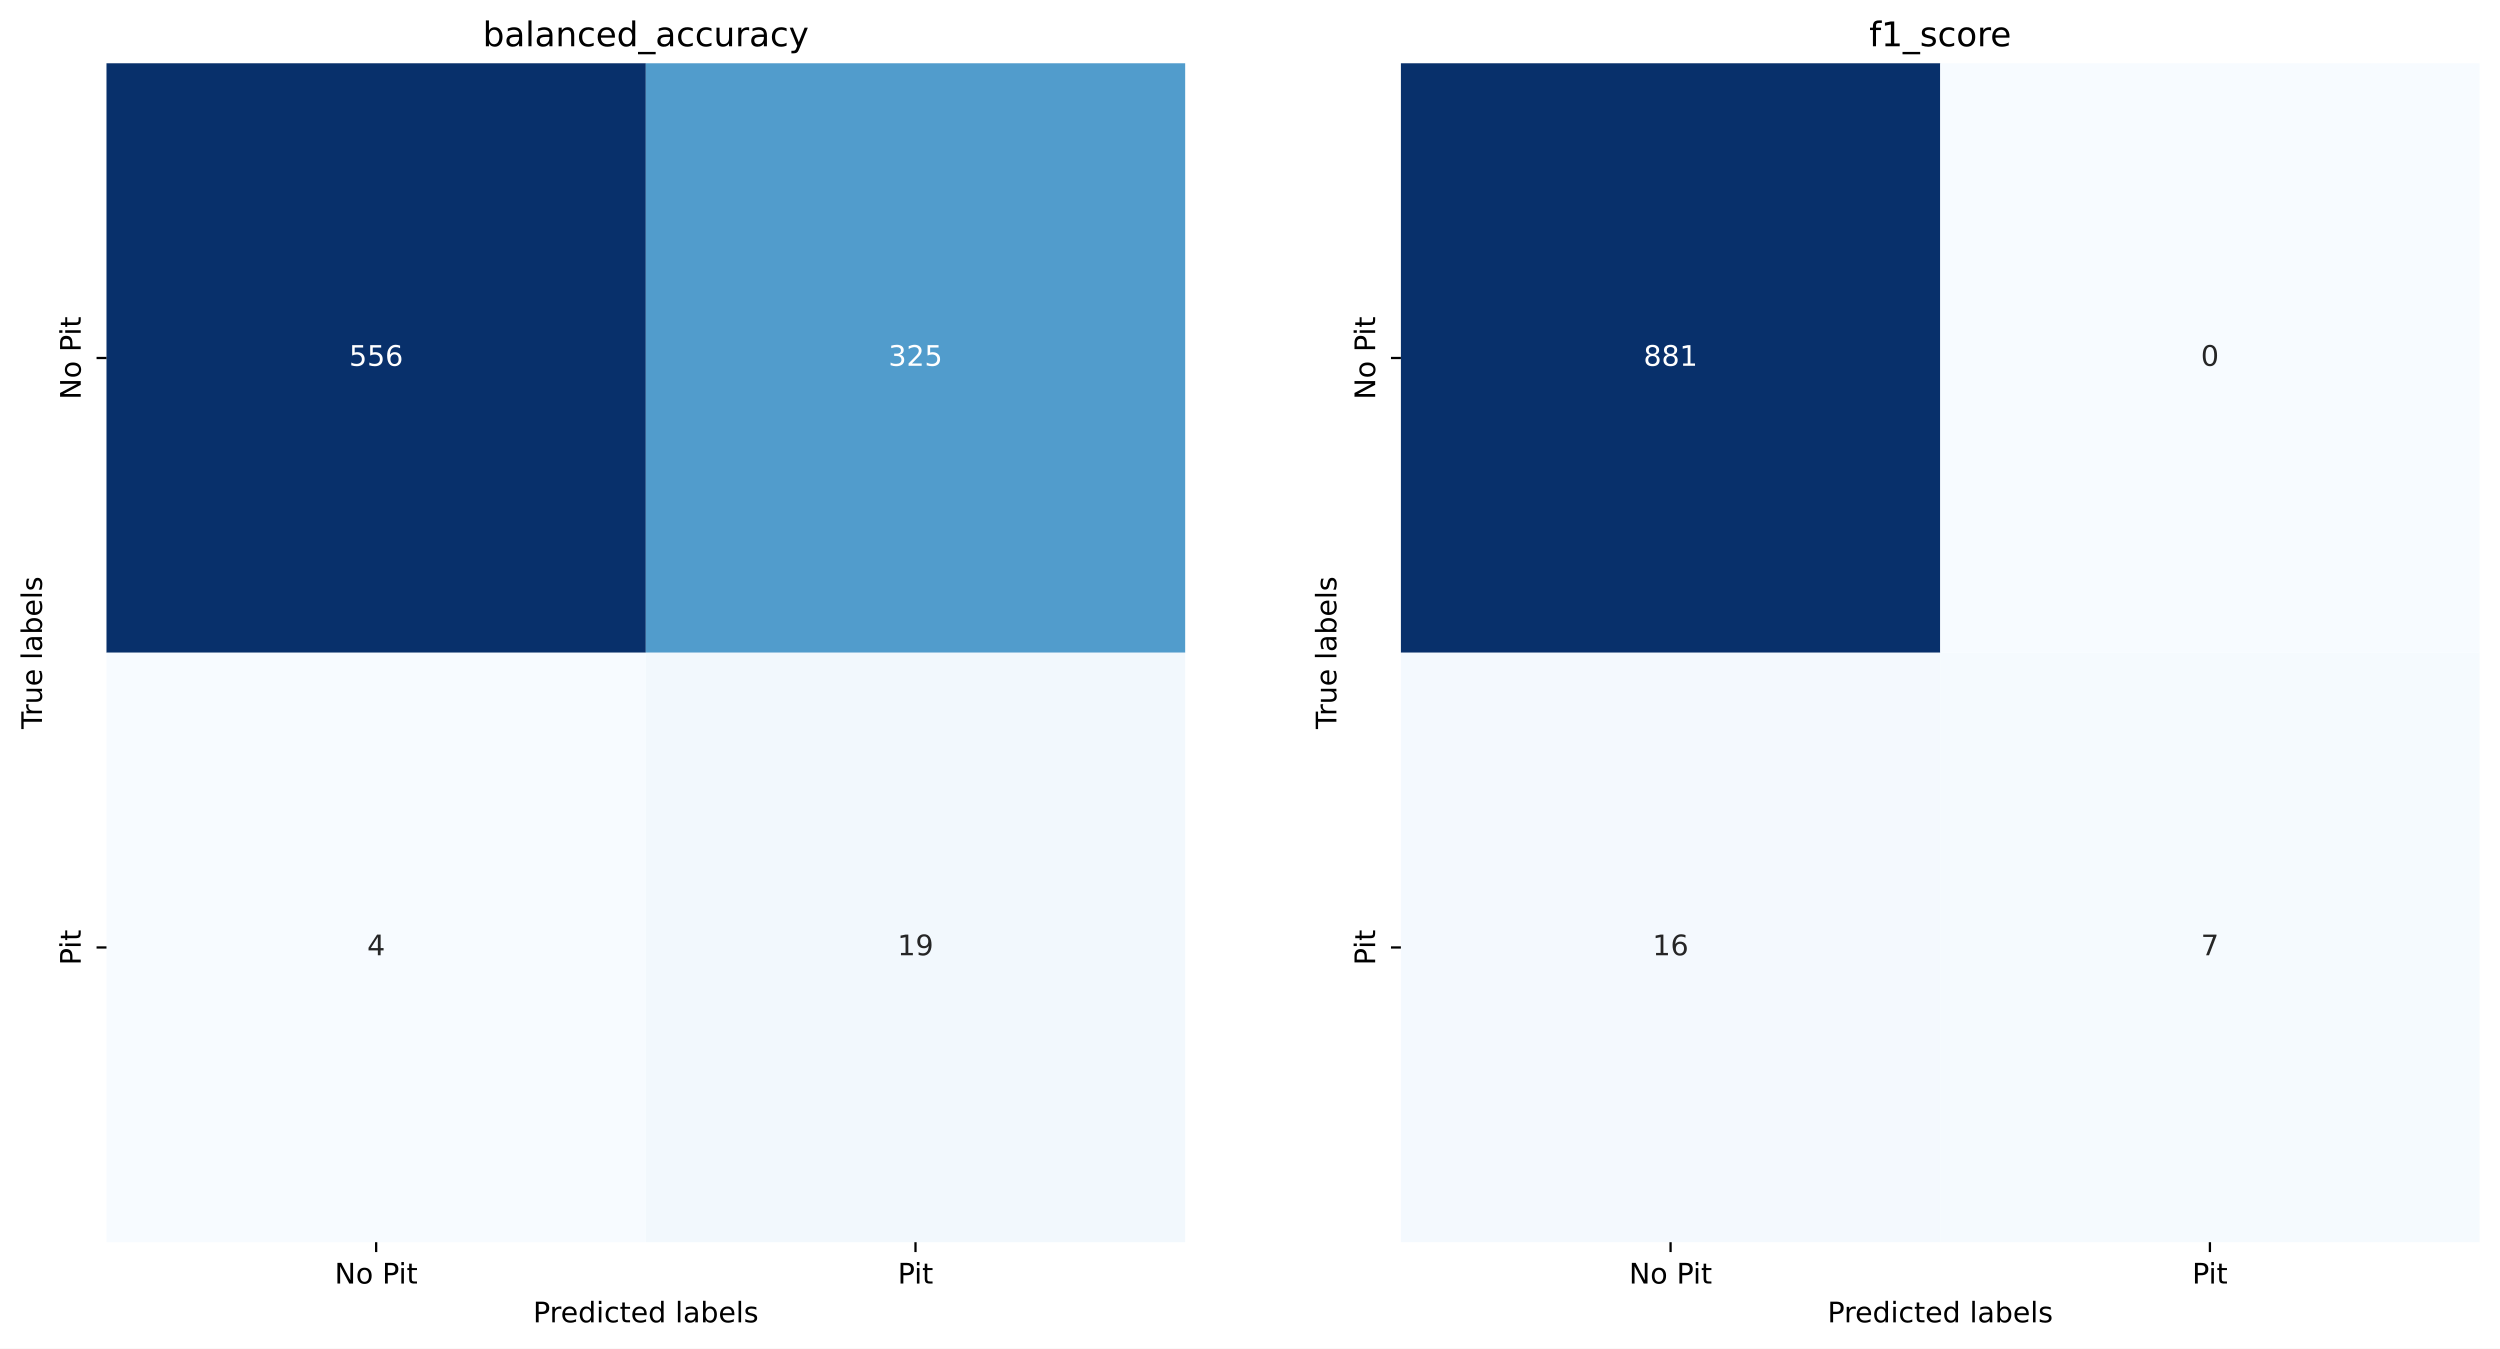
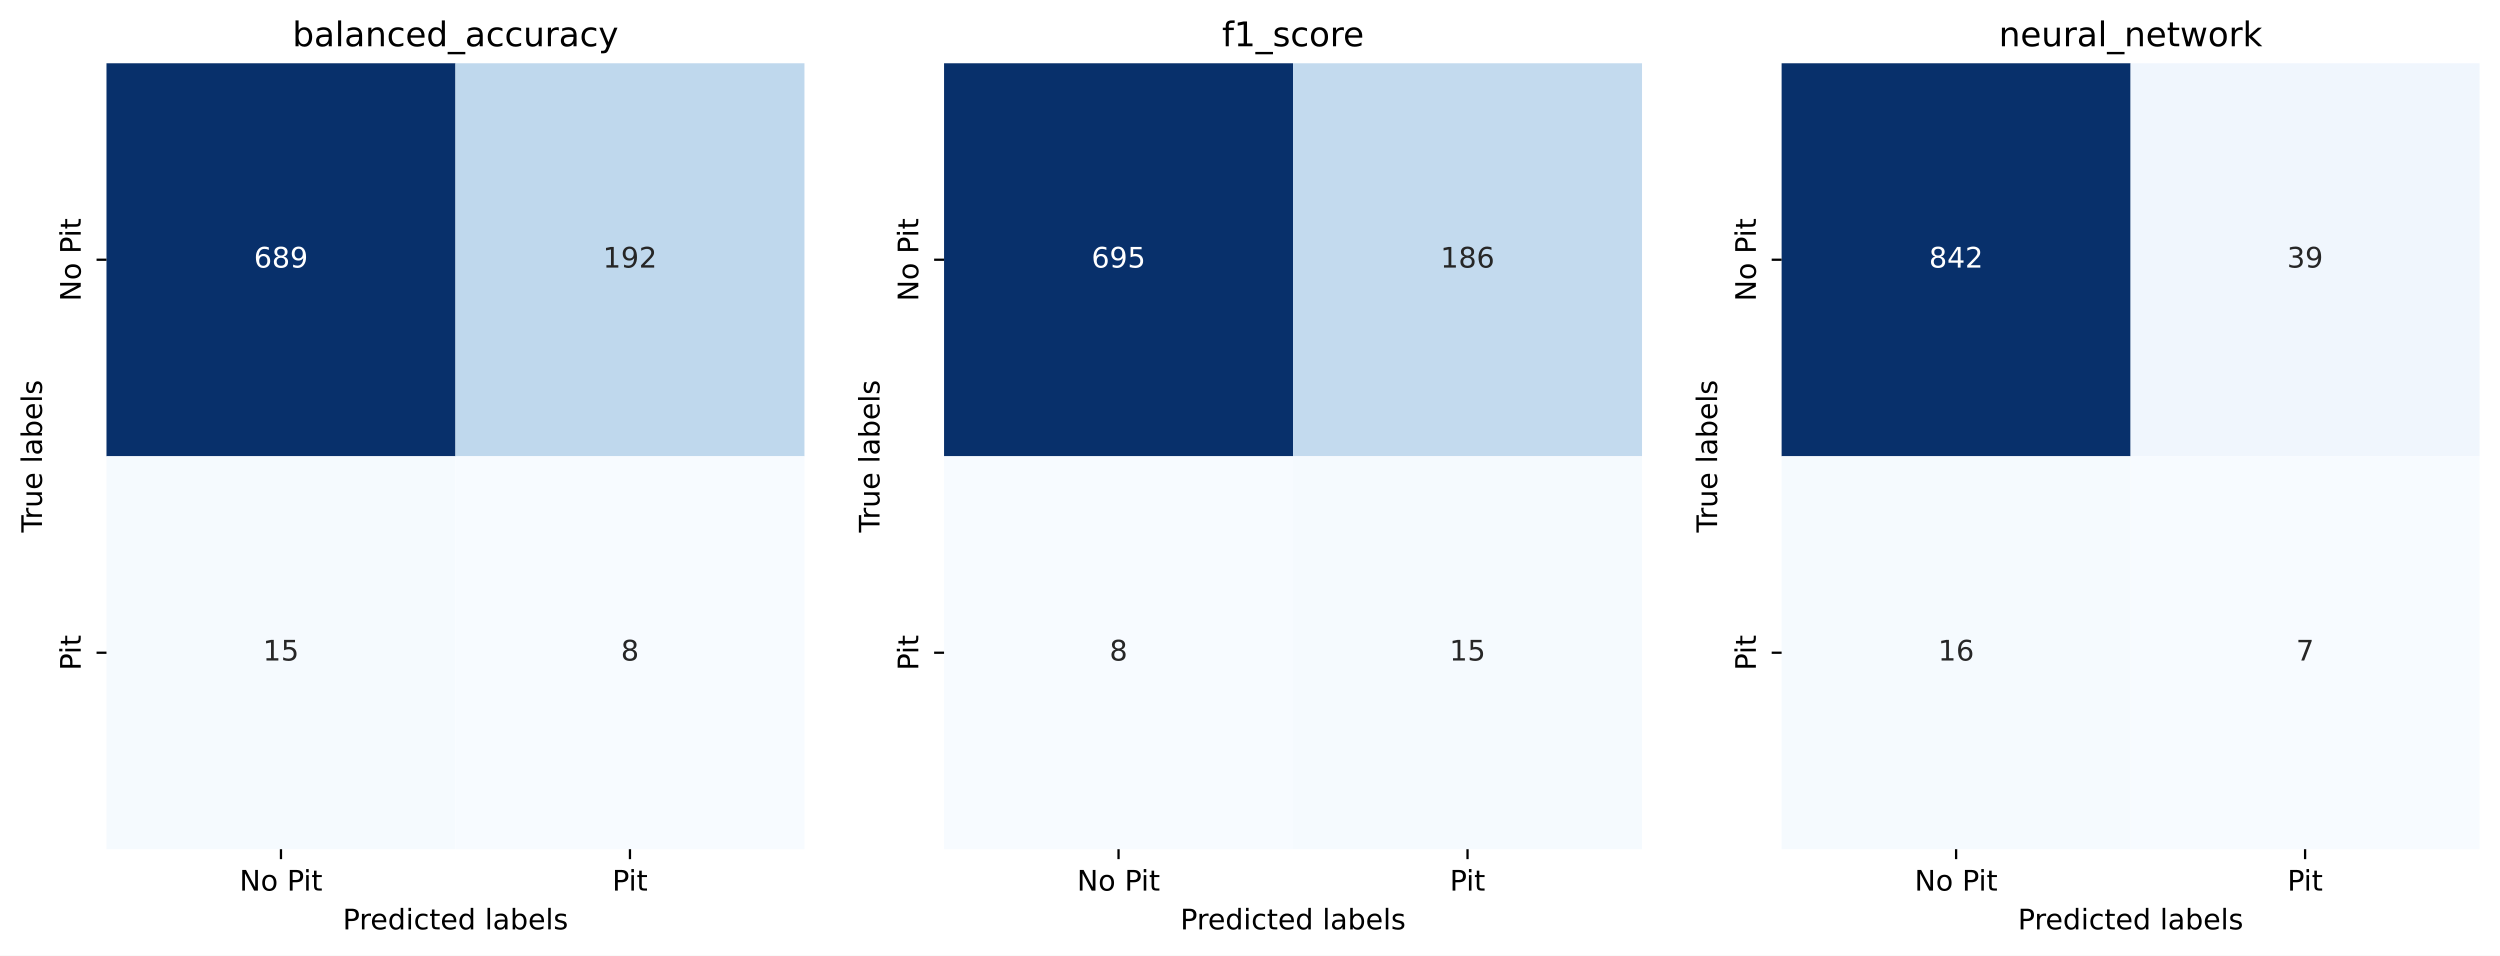
- <svg xmlns="http://www.w3.org/2000/svg" xmlns:xlink="http://www.w3.org/1999/xlink" width="881.756pt" height="475.674pt" viewBox="0 0 881.756 475.674" version="1.1">
+ <svg xmlns="http://www.w3.org/2000/svg" xmlns:xlink="http://www.w3.org/1999/xlink" width="881.756pt" height="337.074pt" viewBox="0 0 881.756 337.074" version="1.1">
  <defs>
    <style type="text/css">*{stroke-linejoin: round; stroke-linecap: butt}</style>
  </defs>
  <g id="figure_1">
    <g id="patch_1">
-       <path d="M 0 475.674  L 881.756 475.674  L 881.756 0  L 0 0  z " style="fill: #ffffff" />
+       <path d="M 0 337.074  L 881.756 337.074  L 881.756 0  L 0 0  z " style="fill: #ffffff" />
    </g>
    <g id="axes_1">
      <g id="patch_2">
-         <path d="M 37.556 438.118  L 418.011 438.118  L 418.011 22.318  L 37.556 22.318  z " style="fill: #ffffff" />
+         <path d="M 37.556 299.518  L 283.733 299.518  L 283.733 22.318  L 37.556 22.318  z " style="fill: #ffffff" />
      </g>
      <g id="QuadMesh_1">
-         <path d="M 37.556 22.318  L 227.784 22.318  L 227.784 230.218  L 37.556 230.218  L 37.556 22.318  " clip-path="url(#pe1de0c29b7)" style="fill: #08306b" />
-         <path d="M 227.784 22.318  L 418.011 22.318  L 418.011 230.218  L 227.784 230.218  L 227.784 22.318  " clip-path="url(#pe1de0c29b7)" style="fill: #519ccc" />
-         <path d="M 37.556 230.218  L 227.784 230.218  L 227.784 438.118  L 37.556 438.118  L 37.556 230.218  " clip-path="url(#pe1de0c29b7)" style="fill: #f7fbff" />
-         <path d="M 227.784 230.218  L 418.011 230.218  L 418.011 438.118  L 227.784 438.118  L 227.784 230.218  " clip-path="url(#pe1de0c29b7)" style="fill: #f2f8fd" />
+         <path d="M 37.556 22.318  L 160.644 22.318  L 160.644 160.918  L 37.556 160.918  L 37.556 22.318  " clip-path="url(#pa286bcd815)" style="fill: #08306b" />
+         <path d="M 160.644 22.318  L 283.733 22.318  L 283.733 160.918  L 160.644 160.918  L 160.644 22.318  " clip-path="url(#pa286bcd815)" style="fill: #bfd8ed" />
+         <path d="M 37.556 160.918  L 160.644 160.918  L 160.644 299.518  L 37.556 299.518  L 37.556 160.918  " clip-path="url(#pa286bcd815)" style="fill: #f5fafe" />
+         <path d="M 160.644 160.918  L 283.733 160.918  L 283.733 299.518  L 160.644 299.518  L 160.644 160.918  " clip-path="url(#pa286bcd815)" style="fill: #f7fbff" />
      </g>
      <g id="matplotlib.axis_1">
        <g id="xtick_1">
          <g id="line2d_1">
            <defs>
-               <path id="m310baece3a" d="M 0 0  L 0 3.5  " style="stroke: #000000; stroke-width: 0.8" />
+               <path id="m61ab63c9f0" d="M 0 0  L 0 3.5  " style="stroke: #000000; stroke-width: 0.8" />
            </defs>
            <g>
-               <use xlink:href="#m310baece3a" x="132.67" y="438.118" style="stroke: #000000; stroke-width: 0.8" />
+               <use xlink:href="#m61ab63c9f0" x="99.1" y="299.518" style="stroke: #000000; stroke-width: 0.8" />
            </g>
          </g>
          <g id="text_1">
-             <g transform="translate(118.0293 452.7166) scale(0.1 -0.1)">
+             <g transform="translate(84.45974 314.1166) scale(0.1 -0.1)">
              <defs>
                <path id="DejaVuSans-4e" d="M 628 4666  L 1478 4666  L 3547 763  L 3547 4666  L 4159 4666  L 4159 0  L 3309 0  L 1241 3903  L 1241 0  L 628 0  L 628 4666  z " transform="scale(0.015625)" />
                <path id="DejaVuSans-6f" d="M 1959 3097  Q 1497 3097 1228 2736  Q 959 2375 959 1747  Q 959 1119 1226 758  Q 1494 397 1959 397  Q 2419 397 2687 759  Q 2956 1122 2956 1747  Q 2956 2369 2687 2733  Q 2419 3097 1959 3097  z M 1959 3584  Q 2709 3584 3137 3096  Q 3566 2609 3566 1747  Q 3566 888 3137 398  Q 2709 -91 1959 -91  Q 1206 -91 779 398  Q 353 888 353 1747  Q 353 2609 779 3096  Q 1206 3584 1959 3584  z " transform="scale(0.015625)" />
                <path id="DejaVuSans-20" transform="scale(0.015625)" />
                <path id="DejaVuSans-50" d="M 1259 4147  L 1259 2394  L 2053 2394  Q 2494 2394 2734 2622  Q 2975 2850 2975 3272  Q 2975 3691 2734 3919  Q 2494 4147 2053 4147  L 1259 4147  z M 628 4666  L 2053 4666  Q 2838 4666 3239 4311  Q 3641 3956 3641 3272  Q 3641 2581 3239 2228  Q 2838 1875 2053 1875  L 1259 1875  L 1259 0  L 628 0  L 628 4666  z " transform="scale(0.015625)" />
                <path id="DejaVuSans-69" d="M 603 3500  L 1178 3500  L 1178 0  L 603 0  L 603 3500  z M 603 4863  L 1178 4863  L 1178 4134  L 603 4134  L 603 4863  z " transform="scale(0.015625)" />
                <path id="DejaVuSans-74" d="M 1172 4494  L 1172 3500  L 2356 3500  L 2356 3053  L 1172 3053  L 1172 1153  Q 1172 725 1289 603  Q 1406 481 1766 481  L 2356 481  L 2356 0  L 1766 0  Q 1100 0 847 248  Q 594 497 594 1153  L 594 3053  L 172 3053  L 172 3500  L 594 3500  L 594 4494  L 1172 4494  z " transform="scale(0.015625)" />
              </defs>
              <use xlink:href="#DejaVuSans-4e" />
              <use xlink:href="#DejaVuSans-6f" x="74.805" />
              <use xlink:href="#DejaVuSans-20" x="135.986" />
              <use xlink:href="#DejaVuSans-50" x="167.773" />
              <use xlink:href="#DejaVuSans-69" x="225.826" />
              <use xlink:href="#DejaVuSans-74" x="253.609" />
            </g>
          </g>
        </g>
        <g id="xtick_2">
          <g id="line2d_2">
            <g>
-               <use xlink:href="#m310baece3a" x="322.897" y="438.118" style="stroke: #000000; stroke-width: 0.8" />
+               <use xlink:href="#m61ab63c9f0" x="222.189" y="299.518" style="stroke: #000000; stroke-width: 0.8" />
            </g>
          </g>
          <g id="text_2">
-             <g transform="translate(316.6456 452.7166) scale(0.1 -0.1)">
+             <g transform="translate(215.937 314.1166) scale(0.1 -0.1)">
              <use xlink:href="#DejaVuSans-50" />
              <use xlink:href="#DejaVuSans-69" x="58.053" />
              <use xlink:href="#DejaVuSans-74" x="85.836" />
            </g>
          </g>
        </g>
        <g id="text_3">
-           <g transform="translate(188.0265 466.3947) scale(0.1 -0.1)">
+           <g transform="translate(120.8875 327.7947) scale(0.1 -0.1)">
            <defs>
              <path id="DejaVuSans-72" d="M 2631 2963  Q 2534 3019 2420 3045  Q 2306 3072 2169 3072  Q 1681 3072 1420 2755  Q 1159 2438 1159 1844  L 1159 0  L 581 0  L 581 3500  L 1159 3500  L 1159 2956  Q 1341 3275 1631 3429  Q 1922 3584 2338 3584  Q 2397 3584 2469 3576  Q 2541 3569 2628 3553  L 2631 2963  z " transform="scale(0.015625)" />
              <path id="DejaVuSans-65" d="M 3597 1894  L 3597 1613  L 953 1613  Q 991 1019 1311 708  Q 1631 397 2203 397  Q 2534 397 2845 478  Q 3156 559 3463 722  L 3463 178  Q 3153 47 2828 -22  Q 2503 -91 2169 -91  Q 1331 -91 842 396  Q 353 884 353 1716  Q 353 2575 817 3079  Q 1281 3584 2069 3584  Q 2775 3584 3186 3129  Q 3597 2675 3597 1894  z M 3022 2063  Q 3016 2534 2758 2815  Q 2500 3097 2075 3097  Q 1594 3097 1305 2825  Q 1016 2553 972 2059  L 3022 2063  z " transform="scale(0.015625)" />
              <path id="DejaVuSans-64" d="M 2906 2969  L 2906 4863  L 3481 4863  L 3481 0  L 2906 0  L 2906 525  Q 2725 213 2448 61  Q 2172 -91 1784 -91  Q 1150 -91 751 415  Q 353 922 353 1747  Q 353 2572 751 3078  Q 1150 3584 1784 3584  Q 2172 3584 2448 3432  Q 2725 3281 2906 2969  z M 947 1747  Q 947 1113 1208 752  Q 1469 391 1925 391  Q 2381 391 2643 752  Q 2906 1113 2906 1747  Q 2906 2381 2643 2742  Q 2381 3103 1925 3103  Q 1469 3103 1208 2742  Q 947 2381 947 1747  z " transform="scale(0.015625)" />
              <path id="DejaVuSans-63" d="M 3122 3366  L 3122 2828  Q 2878 2963 2633 3030  Q 2388 3097 2138 3097  Q 1578 3097 1268 2742  Q 959 2388 959 1747  Q 959 1106 1268 751  Q 1578 397 2138 397  Q 2388 397 2633 464  Q 2878 531 3122 666  L 3122 134  Q 2881 22 2623 -34  Q 2366 -91 2075 -91  Q 1284 -91 818 406  Q 353 903 353 1747  Q 353 2603 823 3093  Q 1294 3584 2113 3584  Q 2378 3584 2631 3529  Q 2884 3475 3122 3366  z " transform="scale(0.015625)" />
              <path id="DejaVuSans-6c" d="M 603 4863  L 1178 4863  L 1178 0  L 603 0  L 603 4863  z " transform="scale(0.015625)" />
              <path id="DejaVuSans-61" d="M 2194 1759  Q 1497 1759 1228 1600  Q 959 1441 959 1056  Q 959 750 1161 570  Q 1363 391 1709 391  Q 2188 391 2477 730  Q 2766 1069 2766 1631  L 2766 1759  L 2194 1759  z M 3341 1997  L 3341 0  L 2766 0  L 2766 531  Q 2569 213 2275 61  Q 1981 -91 1556 -91  Q 1019 -91 701 211  Q 384 513 384 1019  Q 384 1609 779 1909  Q 1175 2209 1959 2209  L 2766 2209  L 2766 2266  Q 2766 2663 2505 2880  Q 2244 3097 1772 3097  Q 1472 3097 1187 3025  Q 903 2953 641 2809  L 641 3341  Q 956 3463 1253 3523  Q 1550 3584 1831 3584  Q 2591 3584 2966 3190  Q 3341 2797 3341 1997  z " transform="scale(0.015625)" />
              <path id="DejaVuSans-62" d="M 3116 1747  Q 3116 2381 2855 2742  Q 2594 3103 2138 3103  Q 1681 3103 1420 2742  Q 1159 2381 1159 1747  Q 1159 1113 1420 752  Q 1681 391 2138 391  Q 2594 391 2855 752  Q 3116 1113 3116 1747  z M 1159 2969  Q 1341 3281 1617 3432  Q 1894 3584 2278 3584  Q 2916 3584 3314 3078  Q 3713 2572 3713 1747  Q 3713 922 3314 415  Q 2916 -91 2278 -91  Q 1894 -91 1617 61  Q 1341 213 1159 525  L 1159 0  L 581 0  L 581 4863  L 1159 4863  L 1159 2969  z " transform="scale(0.015625)" />
              <path id="DejaVuSans-73" d="M 2834 3397  L 2834 2853  Q 2591 2978 2328 3040  Q 2066 3103 1784 3103  Q 1356 3103 1142 2972  Q 928 2841 928 2578  Q 928 2378 1081 2264  Q 1234 2150 1697 2047  L 1894 2003  Q 2506 1872 2764 1633  Q 3022 1394 3022 966  Q 3022 478 2636 193  Q 2250 -91 1575 -91  Q 1294 -91 989 -36  Q 684 19 347 128  L 347 722  Q 666 556 975 473  Q 1284 391 1588 391  Q 1994 391 2212 530  Q 2431 669 2431 922  Q 2431 1156 2273 1281  Q 2116 1406 1581 1522  L 1381 1569  Q 847 1681 609 1914  Q 372 2147 372 2553  Q 372 3047 722 3315  Q 1072 3584 1716 3584  Q 2034 3584 2315 3537  Q 2597 3491 2834 3397  z " transform="scale(0.015625)" />
            </defs>
            <use xlink:href="#DejaVuSans-50" />
            <use xlink:href="#DejaVuSans-72" x="58.553" />
            <use xlink:href="#DejaVuSans-65" x="97.416" />
            <use xlink:href="#DejaVuSans-64" x="158.939" />
            <use xlink:href="#DejaVuSans-69" x="222.416" />
            <use xlink:href="#DejaVuSans-63" x="250.199" />
            <use xlink:href="#DejaVuSans-74" x="305.18" />
            <use xlink:href="#DejaVuSans-65" x="344.389" />
            <use xlink:href="#DejaVuSans-64" x="405.912" />
            <use xlink:href="#DejaVuSans-20" x="469.389" />
            <use xlink:href="#DejaVuSans-6c" x="501.176" />
            <use xlink:href="#DejaVuSans-61" x="528.959" />
            <use xlink:href="#DejaVuSans-62" x="590.238" />
            <use xlink:href="#DejaVuSans-65" x="653.715" />
            <use xlink:href="#DejaVuSans-6c" x="715.238" />
            <use xlink:href="#DejaVuSans-73" x="743.021" />
          </g>
        </g>
      </g>
      <g id="matplotlib.axis_2">
        <g id="ytick_1">
          <g id="line2d_3">
            <defs>
-               <path id="m60a354b585" d="M 0 0  L -3.5 0  " style="stroke: #000000; stroke-width: 0.8" />
+               <path id="m4af7d9e374" d="M 0 0  L -3.5 0  " style="stroke: #000000; stroke-width: 0.8" />
            </defs>
            <g>
-               <use xlink:href="#m60a354b585" x="37.556" y="126.268" style="stroke: #000000; stroke-width: 0.8" />
+               <use xlink:href="#m4af7d9e374" x="37.556" y="91.618" style="stroke: #000000; stroke-width: 0.8" />
            </g>
          </g>
          <g id="text_4">
-             <g transform="translate(28.47656 140.9087) rotate(-90) scale(0.1 -0.1)">
+             <g transform="translate(28.47656 106.2588) rotate(-90) scale(0.1 -0.1)">
              <use xlink:href="#DejaVuSans-4e" />
              <use xlink:href="#DejaVuSans-6f" x="74.805" />
              <use xlink:href="#DejaVuSans-20" x="135.986" />
              <use xlink:href="#DejaVuSans-50" x="167.773" />
              <use xlink:href="#DejaVuSans-69" x="225.826" />
              <use xlink:href="#DejaVuSans-74" x="253.609" />
            </g>
          </g>
        </g>
        <g id="ytick_2">
          <g id="line2d_4">
            <g>
-               <use xlink:href="#m60a354b585" x="37.556" y="334.168" style="stroke: #000000; stroke-width: 0.8" />
+               <use xlink:href="#m4af7d9e374" x="37.556" y="230.218" style="stroke: #000000; stroke-width: 0.8" />
            </g>
          </g>
          <g id="text_5">
-             <g transform="translate(28.47656 340.4197) rotate(-90) scale(0.1 -0.1)">
+             <g transform="translate(28.47656 236.4697) rotate(-90) scale(0.1 -0.1)">
              <use xlink:href="#DejaVuSans-50" />
              <use xlink:href="#DejaVuSans-69" x="58.053" />
              <use xlink:href="#DejaVuSans-74" x="85.836" />
            </g>
          </g>
        </g>
        <g id="text_6">
-           <g transform="translate(14.79844 257.122) rotate(-90) scale(0.1 -0.1)">
+           <g transform="translate(14.79844 187.822) rotate(-90) scale(0.1 -0.1)">
            <defs>
              <path id="DejaVuSans-54" d="M -19 4666  L 3928 4666  L 3928 4134  L 2272 4134  L 2272 0  L 1638 0  L 1638 4134  L -19 4134  L -19 4666  z " transform="scale(0.015625)" />
              <path id="DejaVuSans-75" d="M 544 1381  L 544 3500  L 1119 3500  L 1119 1403  Q 1119 906 1312 657  Q 1506 409 1894 409  Q 2359 409 2629 706  Q 2900 1003 2900 1516  L 2900 3500  L 3475 3500  L 3475 0  L 2900 0  L 2900 538  Q 2691 219 2414 64  Q 2138 -91 1772 -91  Q 1169 -91 856 284  Q 544 659 544 1381  z M 1991 3584  L 1991 3584  z " transform="scale(0.015625)" />
            </defs>
            <use xlink:href="#DejaVuSans-54" />
            <use xlink:href="#DejaVuSans-72" x="46.334" />
            <use xlink:href="#DejaVuSans-75" x="87.447" />
            <use xlink:href="#DejaVuSans-65" x="150.826" />
            <use xlink:href="#DejaVuSans-20" x="212.35" />
            <use xlink:href="#DejaVuSans-6c" x="244.137" />
            <use xlink:href="#DejaVuSans-61" x="271.92" />
            <use xlink:href="#DejaVuSans-62" x="333.199" />
            <use xlink:href="#DejaVuSans-65" x="396.676" />
            <use xlink:href="#DejaVuSans-6c" x="458.199" />
            <use xlink:href="#DejaVuSans-73" x="485.982" />
          </g>
        </g>
      </g>
      <g id="text_7">
-         <g style="fill: #ffffff" transform="translate(123.1261 129.0275) scale(0.1 -0.1)">
-           <defs>
-             <path id="DejaVuSans-35" d="M 691 4666  L 3169 4666  L 3169 4134  L 1269 4134  L 1269 2991  Q 1406 3038 1543 3061  Q 1681 3084 1819 3084  Q 2600 3084 3056 2656  Q 3513 2228 3513 1497  Q 3513 744 3044 326  Q 2575 -91 1722 -91  Q 1428 -91 1123 -41  Q 819 9 494 109  L 494 744  Q 775 591 1075 516  Q 1375 441 1709 441  Q 2250 441 2565 725  Q 2881 1009 2881 1497  Q 2881 1984 2565 2268  Q 2250 2553 1709 2553  Q 1456 2553 1204 2497  Q 953 2441 691 2322  L 691 4666  z " transform="scale(0.015625)" />
+         <g style="fill: #ffffff" transform="translate(89.55662 94.3775) scale(0.1 -0.1)">
+           <defs>
            <path id="DejaVuSans-36" d="M 2113 2584  Q 1688 2584 1439 2293  Q 1191 2003 1191 1497  Q 1191 994 1439 701  Q 1688 409 2113 409  Q 2538 409 2786 701  Q 3034 994 3034 1497  Q 3034 2003 2786 2293  Q 2538 2584 2113 2584  z M 3366 4563  L 3366 3988  Q 3128 4100 2886 4159  Q 2644 4219 2406 4219  Q 1781 4219 1451 3797  Q 1122 3375 1075 2522  Q 1259 2794 1537 2939  Q 1816 3084 2150 3084  Q 2853 3084 3261 2657  Q 3669 2231 3669 1497  Q 3669 778 3244 343  Q 2819 -91 2113 -91  Q 1303 -91 875 529  Q 447 1150 447 2328  Q 447 3434 972 4092  Q 1497 4750 2381 4750  Q 2619 4750 2861 4703  Q 3103 4656 3366 4563  z " transform="scale(0.015625)" />
-           </defs>
-           <use xlink:href="#DejaVuSans-35" />
-           <use xlink:href="#DejaVuSans-35" x="63.623" />
-           <use xlink:href="#DejaVuSans-36" x="127.246" />
+             <path id="DejaVuSans-38" d="M 2034 2216  Q 1584 2216 1326 1975  Q 1069 1734 1069 1313  Q 1069 891 1326 650  Q 1584 409 2034 409  Q 2484 409 2743 651  Q 3003 894 3003 1313  Q 3003 1734 2745 1975  Q 2488 2216 2034 2216  z M 1403 2484  Q 997 2584 770 2862  Q 544 3141 544 3541  Q 544 4100 942 4425  Q 1341 4750 2034 4750  Q 2731 4750 3128 4425  Q 3525 4100 3525 3541  Q 3525 3141 3298 2862  Q 3072 2584 2669 2484  Q 3125 2378 3379 2068  Q 3634 1759 3634 1313  Q 3634 634 3220 271  Q 2806 -91 2034 -91  Q 1263 -91 848 271  Q 434 634 434 1313  Q 434 1759 690 2068  Q 947 2378 1403 2484  z M 1172 3481  Q 1172 3119 1398 2916  Q 1625 2713 2034 2713  Q 2441 2713 2670 2916  Q 2900 3119 2900 3481  Q 2900 3844 2670 4047  Q 2441 4250 2034 4250  Q 1625 4250 1398 4047  Q 1172 3844 1172 3481  z " transform="scale(0.015625)" />
+             <path id="DejaVuSans-39" d="M 703 97  L 703 672  Q 941 559 1184 500  Q 1428 441 1663 441  Q 2288 441 2617 861  Q 2947 1281 2994 2138  Q 2813 1869 2534 1725  Q 2256 1581 1919 1581  Q 1219 1581 811 2004  Q 403 2428 403 3163  Q 403 3881 828 4315  Q 1253 4750 1959 4750  Q 2769 4750 3195 4129  Q 3622 3509 3622 2328  Q 3622 1225 3098 567  Q 2575 -91 1691 -91  Q 1453 -91 1209 -44  Q 966 3 703 97  z M 1959 2075  Q 2384 2075 2632 2365  Q 2881 2656 2881 3163  Q 2881 3666 2632 3958  Q 2384 4250 1959 4250  Q 1534 4250 1286 3958  Q 1038 3666 1038 3163  Q 1038 2656 1286 2365  Q 1534 2075 1959 2075  z " transform="scale(0.015625)" />
+           </defs>
+           <use xlink:href="#DejaVuSans-36" />
+           <use xlink:href="#DejaVuSans-38" x="63.623" />
+           <use xlink:href="#DejaVuSans-39" x="127.246" />
        </g>
      </g>
      <g id="text_8">
-         <g style="fill: #ffffff" transform="translate(313.3534 129.0275) scale(0.1 -0.1)">
-           <defs>
-             <path id="DejaVuSans-33" d="M 2597 2516  Q 3050 2419 3304 2112  Q 3559 1806 3559 1356  Q 3559 666 3084 287  Q 2609 -91 1734 -91  Q 1441 -91 1130 -33  Q 819 25 488 141  L 488 750  Q 750 597 1062 519  Q 1375 441 1716 441  Q 2309 441 2620 675  Q 2931 909 2931 1356  Q 2931 1769 2642 2001  Q 2353 2234 1838 2234  L 1294 2234  L 1294 2753  L 1863 2753  Q 2328 2753 2575 2939  Q 2822 3125 2822 3475  Q 2822 3834 2567 4026  Q 2313 4219 1838 4219  Q 1578 4219 1281 4162  Q 984 4106 628 3988  L 628 4550  Q 988 4650 1302 4700  Q 1616 4750 1894 4750  Q 2613 4750 3031 4423  Q 3450 4097 3450 3541  Q 3450 3153 3228 2886  Q 3006 2619 2597 2516  z " transform="scale(0.015625)" />
+         <g style="fill: #262626" transform="translate(212.6449 94.3775) scale(0.1 -0.1)">
+           <defs>
+             <path id="DejaVuSans-31" d="M 794 531  L 1825 531  L 1825 4091  L 703 3866  L 703 4441  L 1819 4666  L 2450 4666  L 2450 531  L 3481 531  L 3481 0  L 794 0  L 794 531  z " transform="scale(0.015625)" />
            <path id="DejaVuSans-32" d="M 1228 531  L 3431 531  L 3431 0  L 469 0  L 469 531  Q 828 903 1448 1529  Q 2069 2156 2228 2338  Q 2531 2678 2651 2914  Q 2772 3150 2772 3378  Q 2772 3750 2511 3984  Q 2250 4219 1831 4219  Q 1534 4219 1204 4116  Q 875 4013 500 3803  L 500 4441  Q 881 4594 1212 4672  Q 1544 4750 1819 4750  Q 2544 4750 2975 4387  Q 3406 4025 3406 3419  Q 3406 3131 3298 2873  Q 3191 2616 2906 2266  Q 2828 2175 2409 1742  Q 1991 1309 1228 531  z " transform="scale(0.015625)" />
-           </defs>
-           <use xlink:href="#DejaVuSans-33" />
-           <use xlink:href="#DejaVuSans-32" x="63.623" />
-           <use xlink:href="#DejaVuSans-35" x="127.246" />
-         </g>
-       </g>
-       <g id="text_9">
-         <g style="fill: #262626" transform="translate(129.4886 336.9275) scale(0.1 -0.1)">
-           <defs>
-             <path id="DejaVuSans-34" d="M 2419 4116  L 825 1625  L 2419 1625  L 2419 4116  z M 2253 4666  L 3047 4666  L 3047 1625  L 3713 1625  L 3713 1100  L 3047 1100  L 3047 0  L 2419 0  L 2419 1100  L 313 1100  L 313 1709  L 2253 4666  z " transform="scale(0.015625)" />
-           </defs>
-           <use xlink:href="#DejaVuSans-34" />
-         </g>
-       </g>
-       <g id="text_10">
-         <g style="fill: #262626" transform="translate(316.5347 336.9275) scale(0.1 -0.1)">
-           <defs>
-             <path id="DejaVuSans-31" d="M 794 531  L 1825 531  L 1825 4091  L 703 3866  L 703 4441  L 1819 4666  L 2450 4666  L 2450 531  L 3481 531  L 3481 0  L 794 0  L 794 531  z " transform="scale(0.015625)" />
-             <path id="DejaVuSans-39" d="M 703 97  L 703 672  Q 941 559 1184 500  Q 1428 441 1663 441  Q 2288 441 2617 861  Q 2947 1281 2994 2138  Q 2813 1869 2534 1725  Q 2256 1581 1919 1581  Q 1219 1581 811 2004  Q 403 2428 403 3163  Q 403 3881 828 4315  Q 1253 4750 1959 4750  Q 2769 4750 3195 4129  Q 3622 3509 3622 2328  Q 3622 1225 3098 567  Q 2575 -91 1691 -91  Q 1453 -91 1209 -44  Q 966 3 703 97  z M 1959 2075  Q 2384 2075 2632 2365  Q 2881 2656 2881 3163  Q 2881 3666 2632 3958  Q 2384 4250 1959 4250  Q 1534 4250 1286 3958  Q 1038 3666 1038 3163  Q 1038 2656 1286 2365  Q 1534 2075 1959 2075  z " transform="scale(0.015625)" />
          </defs>
          <use xlink:href="#DejaVuSans-31" />
          <use xlink:href="#DejaVuSans-39" x="63.623" />
+           <use xlink:href="#DejaVuSans-32" x="127.246" />
+         </g>
+       </g>
+       <g id="text_9">
+         <g style="fill: #262626" transform="translate(92.73787 232.9775) scale(0.1 -0.1)">
+           <defs>
+             <path id="DejaVuSans-35" d="M 691 4666  L 3169 4666  L 3169 4134  L 1269 4134  L 1269 2991  Q 1406 3038 1543 3061  Q 1681 3084 1819 3084  Q 2600 3084 3056 2656  Q 3513 2228 3513 1497  Q 3513 744 3044 326  Q 2575 -91 1722 -91  Q 1428 -91 1123 -41  Q 819 9 494 109  L 494 744  Q 775 591 1075 516  Q 1375 441 1709 441  Q 2250 441 2565 725  Q 2881 1009 2881 1497  Q 2881 1984 2565 2268  Q 2250 2553 1709 2553  Q 1456 2553 1204 2497  Q 953 2441 691 2322  L 691 4666  z " transform="scale(0.015625)" />
+           </defs>
+           <use xlink:href="#DejaVuSans-31" />
+           <use xlink:href="#DejaVuSans-35" x="63.623" />
+         </g>
+       </g>
+       <g id="text_10">
+         <g style="fill: #262626" transform="translate(219.0074 232.9775) scale(0.1 -0.1)">
+           <use xlink:href="#DejaVuSans-38" />
        </g>
      </g>
      <g id="text_11">
-         <g transform="translate(170.2801 16.31812) scale(0.12 -0.12)">
+         <g transform="translate(103.141 16.31812) scale(0.12 -0.12)">
          <defs>
            <path id="DejaVuSans-6e" d="M 3513 2113  L 3513 0  L 2938 0  L 2938 2094  Q 2938 2591 2744 2837  Q 2550 3084 2163 3084  Q 1697 3084 1428 2787  Q 1159 2491 1159 1978  L 1159 0  L 581 0  L 581 3500  L 1159 3500  L 1159 2956  Q 1366 3272 1645 3428  Q 1925 3584 2291 3584  Q 2894 3584 3203 3211  Q 3513 2838 3513 2113  z " transform="scale(0.015625)" />
            <path id="DejaVuSans-5f" d="M 3263 -1063  L 3263 -1509  L -63 -1509  L -63 -1063  L 3263 -1063  z " transform="scale(0.015625)" />
            <path id="DejaVuSans-79" d="M 2059 -325  Q 1816 -950 1584 -1140  Q 1353 -1331 966 -1331  L 506 -1331  L 506 -850  L 844 -850  Q 1081 -850 1212 -737  Q 1344 -625 1503 -206  L 1606 56  L 191 3500  L 800 3500  L 1894 763  L 2988 3500  L 3597 3500  L 2059 -325  z " transform="scale(0.015625)" />
          </defs>
          <use xlink:href="#DejaVuSans-62" />
          <use xlink:href="#DejaVuSans-61" x="63.477" />
          <use xlink:href="#DejaVuSans-6c" x="124.756" />
          <use xlink:href="#DejaVuSans-61" x="152.539" />
          <use xlink:href="#DejaVuSans-6e" x="213.818" />
          <use xlink:href="#DejaVuSans-63" x="277.197" />
          <use xlink:href="#DejaVuSans-65" x="332.178" />
          <use xlink:href="#DejaVuSans-64" x="393.701" />
          <use xlink:href="#DejaVuSans-5f" x="457.178" />
          <use xlink:href="#DejaVuSans-61" x="507.178" />
          <use xlink:href="#DejaVuSans-63" x="568.457" />
          <use xlink:href="#DejaVuSans-63" x="623.438" />
          <use xlink:href="#DejaVuSans-75" x="678.418" />
          <use xlink:href="#DejaVuSans-72" x="741.797" />
          <use xlink:href="#DejaVuSans-61" x="782.91" />
          <use xlink:href="#DejaVuSans-63" x="844.189" />
          <use xlink:href="#DejaVuSans-79" x="899.17" />
        </g>
      </g>
    </g>
    <g id="axes_2">
      <g id="patch_3">
-         <path d="M 494.102 438.118  L 874.556 438.118  L 874.556 22.318  L 494.102 22.318  z " style="fill: #ffffff" />
+         <path d="M 332.968 299.518  L 579.144 299.518  L 579.144 22.318  L 332.968 22.318  z " style="fill: #ffffff" />
      </g>
      <g id="QuadMesh_2">
-         <path d="M 494.102 22.318  L 684.329 22.318  L 684.329 230.218  L 494.102 230.218  L 494.102 22.318  " clip-path="url(#pfa149a6ca5)" style="fill: #08306b" />
-         <path d="M 684.329 22.318  L 874.556 22.318  L 874.556 230.218  L 684.329 230.218  L 684.329 22.318  " clip-path="url(#pfa149a6ca5)" style="fill: #f7fbff" />
-         <path d="M 494.102 230.218  L 684.329 230.218  L 684.329 438.118  L 494.102 438.118  L 494.102 230.218  " clip-path="url(#pfa149a6ca5)" style="fill: #f4f9fe" />
-         <path d="M 684.329 230.218  L 874.556 230.218  L 874.556 438.118  L 684.329 438.118  L 684.329 230.218  " clip-path="url(#pfa149a6ca5)" style="fill: #f5fafe" />
+         <path d="M 332.968 22.318  L 456.056 22.318  L 456.056 160.918  L 332.968 160.918  L 332.968 22.318  " clip-path="url(#pe9a74c42c4)" style="fill: #08306b" />
+         <path d="M 456.056 22.318  L 579.144 22.318  L 579.144 160.918  L 456.056 160.918  L 456.056 22.318  " clip-path="url(#pe9a74c42c4)" style="fill: #c3daee" />
+         <path d="M 332.968 160.918  L 456.056 160.918  L 456.056 299.518  L 332.968 299.518  L 332.968 160.918  " clip-path="url(#pe9a74c42c4)" style="fill: #f7fbff" />
+         <path d="M 456.056 160.918  L 579.144 160.918  L 579.144 299.518  L 456.056 299.518  L 456.056 160.918  " clip-path="url(#pe9a74c42c4)" style="fill: #f5fafe" />
      </g>
      <g id="matplotlib.axis_3">
        <g id="xtick_3">
          <g id="line2d_5">
            <g>
-               <use xlink:href="#m310baece3a" x="589.215" y="438.118" style="stroke: #000000; stroke-width: 0.8" />
+               <use xlink:href="#m61ab63c9f0" x="394.512" y="299.518" style="stroke: #000000; stroke-width: 0.8" />
            </g>
          </g>
          <g id="text_12">
-             <g transform="translate(574.5747 452.7166) scale(0.1 -0.1)">
+             <g transform="translate(379.8715 314.1166) scale(0.1 -0.1)">
              <use xlink:href="#DejaVuSans-4e" />
              <use xlink:href="#DejaVuSans-6f" x="74.805" />
              <use xlink:href="#DejaVuSans-20" x="135.986" />
              <use xlink:href="#DejaVuSans-50" x="167.773" />
              <use xlink:href="#DejaVuSans-69" x="225.826" />
              <use xlink:href="#DejaVuSans-74" x="253.609" />
            </g>
          </g>
        </g>
        <g id="xtick_4">
          <g id="line2d_6">
            <g>
-               <use xlink:href="#m310baece3a" x="779.443" y="438.118" style="stroke: #000000; stroke-width: 0.8" />
+               <use xlink:href="#m61ab63c9f0" x="517.6" y="299.518" style="stroke: #000000; stroke-width: 0.8" />
            </g>
          </g>
          <g id="text_13">
-             <g transform="translate(773.1911 452.7166) scale(0.1 -0.1)">
+             <g transform="translate(511.3488 314.1166) scale(0.1 -0.1)">
              <use xlink:href="#DejaVuSans-50" />
              <use xlink:href="#DejaVuSans-69" x="58.053" />
              <use xlink:href="#DejaVuSans-74" x="85.836" />
            </g>
          </g>
        </g>
        <g id="text_14">
-           <g transform="translate(644.5719 466.3947) scale(0.1 -0.1)">
+           <g transform="translate(416.2992 327.7947) scale(0.1 -0.1)">
            <use xlink:href="#DejaVuSans-50" />
            <use xlink:href="#DejaVuSans-72" x="58.553" />
            <use xlink:href="#DejaVuSans-65" x="97.416" />
            <use xlink:href="#DejaVuSans-64" x="158.939" />
            <use xlink:href="#DejaVuSans-69" x="222.416" />
            <use xlink:href="#DejaVuSans-63" x="250.199" />
            <use xlink:href="#DejaVuSans-74" x="305.18" />
            <use xlink:href="#DejaVuSans-65" x="344.389" />
            <use xlink:href="#DejaVuSans-64" x="405.912" />
            <use xlink:href="#DejaVuSans-20" x="469.389" />
            <use xlink:href="#DejaVuSans-6c" x="501.176" />
            <use xlink:href="#DejaVuSans-61" x="528.959" />
            <use xlink:href="#DejaVuSans-62" x="590.238" />
            <use xlink:href="#DejaVuSans-65" x="653.715" />
            <use xlink:href="#DejaVuSans-6c" x="715.238" />
            <use xlink:href="#DejaVuSans-73" x="743.021" />
          </g>
        </g>
      </g>
      <g id="matplotlib.axis_4">
        <g id="ytick_3">
          <g id="line2d_7">
            <g>
-               <use xlink:href="#m60a354b585" x="494.102" y="126.268" style="stroke: #000000; stroke-width: 0.8" />
+               <use xlink:href="#m4af7d9e374" x="332.968" y="91.618" style="stroke: #000000; stroke-width: 0.8" />
            </g>
          </g>
          <g id="text_15">
-             <g transform="translate(485.022 140.9087) rotate(-90) scale(0.1 -0.1)">
+             <g transform="translate(323.8883 106.2588) rotate(-90) scale(0.1 -0.1)">
              <use xlink:href="#DejaVuSans-4e" />
              <use xlink:href="#DejaVuSans-6f" x="74.805" />
              <use xlink:href="#DejaVuSans-20" x="135.986" />
              <use xlink:href="#DejaVuSans-50" x="167.773" />
              <use xlink:href="#DejaVuSans-69" x="225.826" />
              <use xlink:href="#DejaVuSans-74" x="253.609" />
            </g>
          </g>
        </g>
        <g id="ytick_4">
          <g id="line2d_8">
            <g>
-               <use xlink:href="#m60a354b585" x="494.102" y="334.168" style="stroke: #000000; stroke-width: 0.8" />
+               <use xlink:href="#m4af7d9e374" x="332.968" y="230.218" style="stroke: #000000; stroke-width: 0.8" />
            </g>
          </g>
          <g id="text_16">
-             <g transform="translate(485.022 340.4197) rotate(-90) scale(0.1 -0.1)">
+             <g transform="translate(323.8883 236.4697) rotate(-90) scale(0.1 -0.1)">
              <use xlink:href="#DejaVuSans-50" />
              <use xlink:href="#DejaVuSans-69" x="58.053" />
              <use xlink:href="#DejaVuSans-74" x="85.836" />
            </g>
          </g>
        </g>
        <g id="text_17">
-           <g transform="translate(471.3439 257.122) rotate(-90) scale(0.1 -0.1)">
+           <g transform="translate(310.2102 187.822) rotate(-90) scale(0.1 -0.1)">
            <use xlink:href="#DejaVuSans-54" />
            <use xlink:href="#DejaVuSans-72" x="46.334" />
            <use xlink:href="#DejaVuSans-75" x="87.447" />
            <use xlink:href="#DejaVuSans-65" x="150.826" />
            <use xlink:href="#DejaVuSans-20" x="212.35" />
            <use xlink:href="#DejaVuSans-6c" x="244.137" />
            <use xlink:href="#DejaVuSans-61" x="271.92" />
            <use xlink:href="#DejaVuSans-62" x="333.199" />
            <use xlink:href="#DejaVuSans-65" x="396.676" />
            <use xlink:href="#DejaVuSans-6c" x="458.199" />
            <use xlink:href="#DejaVuSans-73" x="485.982" />
          </g>
        </g>
      </g>
      <g id="text_18">
-         <g style="fill: #ffffff" transform="translate(579.6716 129.0275) scale(0.1 -0.1)">
-           <defs>
-             <path id="DejaVuSans-38" d="M 2034 2216  Q 1584 2216 1326 1975  Q 1069 1734 1069 1313  Q 1069 891 1326 650  Q 1584 409 2034 409  Q 2484 409 2743 651  Q 3003 894 3003 1313  Q 3003 1734 2745 1975  Q 2488 2216 2034 2216  z M 1403 2484  Q 997 2584 770 2862  Q 544 3141 544 3541  Q 544 4100 942 4425  Q 1341 4750 2034 4750  Q 2731 4750 3128 4425  Q 3525 4100 3525 3541  Q 3525 3141 3298 2862  Q 3072 2584 2669 2484  Q 3125 2378 3379 2068  Q 3634 1759 3634 1313  Q 3634 634 3220 271  Q 2806 -91 2034 -91  Q 1263 -91 848 271  Q 434 634 434 1313  Q 434 1759 690 2068  Q 947 2378 1403 2484  z M 1172 3481  Q 1172 3119 1398 2916  Q 1625 2713 2034 2713  Q 2441 2713 2670 2916  Q 2900 3119 2900 3481  Q 2900 3844 2670 4047  Q 2441 4250 2034 4250  Q 1625 4250 1398 4047  Q 1172 3844 1172 3481  z " transform="scale(0.015625)" />
-           </defs>
+         <g style="fill: #ffffff" transform="translate(384.9684 94.3775) scale(0.1 -0.1)">
+           <use xlink:href="#DejaVuSans-36" />
+           <use xlink:href="#DejaVuSans-39" x="63.623" />
+           <use xlink:href="#DejaVuSans-35" x="127.246" />
+         </g>
+       </g>
+       <g id="text_19">
+         <g style="fill: #262626" transform="translate(508.0566 94.3775) scale(0.1 -0.1)">
+           <use xlink:href="#DejaVuSans-31" />
+           <use xlink:href="#DejaVuSans-38" x="63.623" />
+           <use xlink:href="#DejaVuSans-36" x="127.246" />
+         </g>
+       </g>
+       <g id="text_20">
+         <g style="fill: #262626" transform="translate(391.3309 232.9775) scale(0.1 -0.1)">
          <use xlink:href="#DejaVuSans-38" />
-           <use xlink:href="#DejaVuSans-38" x="63.623" />
-           <use xlink:href="#DejaVuSans-31" x="127.246" />
-         </g>
-       </g>
-       <g id="text_19">
-         <g style="fill: #262626" transform="translate(776.2614 129.0275) scale(0.1 -0.1)">
-           <defs>
-             <path id="DejaVuSans-30" d="M 2034 4250  Q 1547 4250 1301 3770  Q 1056 3291 1056 2328  Q 1056 1369 1301 889  Q 1547 409 2034 409  Q 2525 409 2770 889  Q 3016 1369 3016 2328  Q 3016 3291 2770 3770  Q 2525 4250 2034 4250  z M 2034 4750  Q 2819 4750 3233 4129  Q 3647 3509 3647 2328  Q 3647 1150 3233 529  Q 2819 -91 2034 -91  Q 1250 -91 836 529  Q 422 1150 422 2328  Q 422 3509 836 4129  Q 1250 4750 2034 4750  z " transform="scale(0.015625)" />
-           </defs>
-           <use xlink:href="#DejaVuSans-30" />
-         </g>
-       </g>
-       <g id="text_20">
-         <g style="fill: #262626" transform="translate(582.8528 336.9275) scale(0.1 -0.1)">
+         </g>
+       </g>
+       <g id="text_21">
+         <g style="fill: #262626" transform="translate(511.2379 232.9775) scale(0.1 -0.1)">
          <use xlink:href="#DejaVuSans-31" />
-           <use xlink:href="#DejaVuSans-36" x="63.623" />
-         </g>
-       </g>
-       <g id="text_21">
-         <g style="fill: #262626" transform="translate(776.2614 336.9275) scale(0.1 -0.1)">
-           <defs>
-             <path id="DejaVuSans-37" d="M 525 4666  L 3525 4666  L 3525 4397  L 1831 0  L 1172 0  L 2766 4134  L 525 4134  L 525 4666  z " transform="scale(0.015625)" />
-           </defs>
-           <use xlink:href="#DejaVuSans-37" />
+           <use xlink:href="#DejaVuSans-35" x="63.623" />
        </g>
      </g>
      <g id="text_22">
-         <g transform="translate(659.2799 16.31812) scale(0.12 -0.12)">
+         <g transform="translate(431.0072 16.31812) scale(0.12 -0.12)">
          <defs>
            <path id="DejaVuSans-66" d="M 2375 4863  L 2375 4384  L 1825 4384  Q 1516 4384 1395 4259  Q 1275 4134 1275 3809  L 1275 3500  L 2222 3500  L 2222 3053  L 1275 3053  L 1275 0  L 697 0  L 697 3053  L 147 3053  L 147 3500  L 697 3500  L 697 3744  Q 697 4328 969 4595  Q 1241 4863 1831 4863  L 2375 4863  z " transform="scale(0.015625)" />
          </defs>
          <use xlink:href="#DejaVuSans-66" />
          <use xlink:href="#DejaVuSans-31" x="35.205" />
          <use xlink:href="#DejaVuSans-5f" x="98.828" />
          <use xlink:href="#DejaVuSans-73" x="148.828" />
          <use xlink:href="#DejaVuSans-63" x="200.928" />
          <use xlink:href="#DejaVuSans-6f" x="255.908" />
          <use xlink:href="#DejaVuSans-72" x="317.09" />
          <use xlink:href="#DejaVuSans-65" x="355.953" />
        </g>
      </g>
    </g>
+     <g id="axes_3">
+       <g id="patch_4">
+         <path d="M 628.38 299.518  L 874.556 299.518  L 874.556 22.318  L 628.38 22.318  z " style="fill: #ffffff" />
+       </g>
+       <g id="QuadMesh_3">
+         <path d="M 628.38 22.318  L 751.468 22.318  L 751.468 160.918  L 628.38 160.918  L 628.38 22.318  " clip-path="url(#pdaa7f669fa)" style="fill: #08306b" />
+         <path d="M 751.468 22.318  L 874.556 22.318  L 874.556 160.918  L 751.468 160.918  L 751.468 22.318  " clip-path="url(#pdaa7f669fa)" style="fill: #f0f6fd" />
+         <path d="M 628.38 160.918  L 751.468 160.918  L 751.468 299.518  L 628.38 299.518  L 628.38 160.918  " clip-path="url(#pdaa7f669fa)" style="fill: #f5fafe" />
+         <path d="M 751.468 160.918  L 874.556 160.918  L 874.556 299.518  L 751.468 299.518  L 751.468 160.918  " clip-path="url(#pdaa7f669fa)" style="fill: #f7fbff" />
+       </g>
+       <g id="matplotlib.axis_5">
+         <g id="xtick_5">
+           <g id="line2d_9">
+             <g>
+               <use xlink:href="#m61ab63c9f0" x="689.924" y="299.518" style="stroke: #000000; stroke-width: 0.8" />
+             </g>
+           </g>
+           <g id="text_23">
+             <g transform="translate(675.2833 314.1166) scale(0.1 -0.1)">
+               <use xlink:href="#DejaVuSans-4e" />
+               <use xlink:href="#DejaVuSans-6f" x="74.805" />
+               <use xlink:href="#DejaVuSans-20" x="135.986" />
+               <use xlink:href="#DejaVuSans-50" x="167.773" />
+               <use xlink:href="#DejaVuSans-69" x="225.826" />
+               <use xlink:href="#DejaVuSans-74" x="253.609" />
+             </g>
+           </g>
+         </g>
+         <g id="xtick_6">
+           <g id="line2d_10">
+             <g>
+               <use xlink:href="#m61ab63c9f0" x="813.012" y="299.518" style="stroke: #000000; stroke-width: 0.8" />
+             </g>
+           </g>
+           <g id="text_24">
+             <g transform="translate(806.7606 314.1166) scale(0.1 -0.1)">
+               <use xlink:href="#DejaVuSans-50" />
+               <use xlink:href="#DejaVuSans-69" x="58.053" />
+               <use xlink:href="#DejaVuSans-74" x="85.836" />
+             </g>
+           </g>
+         </g>
+         <g id="text_25">
+           <g transform="translate(711.711 327.7947) scale(0.1 -0.1)">
+             <use xlink:href="#DejaVuSans-50" />
+             <use xlink:href="#DejaVuSans-72" x="58.553" />
+             <use xlink:href="#DejaVuSans-65" x="97.416" />
+             <use xlink:href="#DejaVuSans-64" x="158.939" />
+             <use xlink:href="#DejaVuSans-69" x="222.416" />
+             <use xlink:href="#DejaVuSans-63" x="250.199" />
+             <use xlink:href="#DejaVuSans-74" x="305.18" />
+             <use xlink:href="#DejaVuSans-65" x="344.389" />
+             <use xlink:href="#DejaVuSans-64" x="405.912" />
+             <use xlink:href="#DejaVuSans-20" x="469.389" />
+             <use xlink:href="#DejaVuSans-6c" x="501.176" />
+             <use xlink:href="#DejaVuSans-61" x="528.959" />
+             <use xlink:href="#DejaVuSans-62" x="590.238" />
+             <use xlink:href="#DejaVuSans-65" x="653.715" />
+             <use xlink:href="#DejaVuSans-6c" x="715.238" />
+             <use xlink:href="#DejaVuSans-73" x="743.021" />
+           </g>
+         </g>
+       </g>
+       <g id="matplotlib.axis_6">
+         <g id="ytick_5">
+           <g id="line2d_11">
+             <g>
+               <use xlink:href="#m4af7d9e374" x="628.38" y="91.618" style="stroke: #000000; stroke-width: 0.8" />
+             </g>
+           </g>
+           <g id="text_26">
+             <g transform="translate(619.3001 106.2588) rotate(-90) scale(0.1 -0.1)">
+               <use xlink:href="#DejaVuSans-4e" />
+               <use xlink:href="#DejaVuSans-6f" x="74.805" />
+               <use xlink:href="#DejaVuSans-20" x="135.986" />
+               <use xlink:href="#DejaVuSans-50" x="167.773" />
+               <use xlink:href="#DejaVuSans-69" x="225.826" />
+               <use xlink:href="#DejaVuSans-74" x="253.609" />
+             </g>
+           </g>
+         </g>
+         <g id="ytick_6">
+           <g id="line2d_12">
+             <g>
+               <use xlink:href="#m4af7d9e374" x="628.38" y="230.218" style="stroke: #000000; stroke-width: 0.8" />
+             </g>
+           </g>
+           <g id="text_27">
+             <g transform="translate(619.3001 236.4697) rotate(-90) scale(0.1 -0.1)">
+               <use xlink:href="#DejaVuSans-50" />
+               <use xlink:href="#DejaVuSans-69" x="58.053" />
+               <use xlink:href="#DejaVuSans-74" x="85.836" />
+             </g>
+           </g>
+         </g>
+         <g id="text_28">
+           <g transform="translate(605.622 187.822) rotate(-90) scale(0.1 -0.1)">
+             <use xlink:href="#DejaVuSans-54" />
+             <use xlink:href="#DejaVuSans-72" x="46.334" />
+             <use xlink:href="#DejaVuSans-75" x="87.447" />
+             <use xlink:href="#DejaVuSans-65" x="150.826" />
+             <use xlink:href="#DejaVuSans-20" x="212.35" />
+             <use xlink:href="#DejaVuSans-6c" x="244.137" />
+             <use xlink:href="#DejaVuSans-61" x="271.92" />
+             <use xlink:href="#DejaVuSans-62" x="333.199" />
+             <use xlink:href="#DejaVuSans-65" x="396.676" />
+             <use xlink:href="#DejaVuSans-6c" x="458.199" />
+             <use xlink:href="#DejaVuSans-73" x="485.982" />
+           </g>
+         </g>
+       </g>
+       <g id="text_29">
+         <g style="fill: #ffffff" transform="translate(680.3801 94.3775) scale(0.1 -0.1)">
+           <defs>
+             <path id="DejaVuSans-34" d="M 2419 4116  L 825 1625  L 2419 1625  L 2419 4116  z M 2253 4666  L 3047 4666  L 3047 1625  L 3713 1625  L 3713 1100  L 3047 1100  L 3047 0  L 2419 0  L 2419 1100  L 313 1100  L 313 1709  L 2253 4666  z " transform="scale(0.015625)" />
+           </defs>
+           <use xlink:href="#DejaVuSans-38" />
+           <use xlink:href="#DejaVuSans-34" x="63.623" />
+           <use xlink:href="#DejaVuSans-32" x="127.246" />
+         </g>
+       </g>
+       <g id="text_30">
+         <g style="fill: #262626" transform="translate(806.6496 94.3775) scale(0.1 -0.1)">
+           <defs>
+             <path id="DejaVuSans-33" d="M 2597 2516  Q 3050 2419 3304 2112  Q 3559 1806 3559 1356  Q 3559 666 3084 287  Q 2609 -91 1734 -91  Q 1441 -91 1130 -33  Q 819 25 488 141  L 488 750  Q 750 597 1062 519  Q 1375 441 1716 441  Q 2309 441 2620 675  Q 2931 909 2931 1356  Q 2931 1769 2642 2001  Q 2353 2234 1838 2234  L 1294 2234  L 1294 2753  L 1863 2753  Q 2328 2753 2575 2939  Q 2822 3125 2822 3475  Q 2822 3834 2567 4026  Q 2313 4219 1838 4219  Q 1578 4219 1281 4162  Q 984 4106 628 3988  L 628 4550  Q 988 4650 1302 4700  Q 1616 4750 1894 4750  Q 2613 4750 3031 4423  Q 3450 4097 3450 3541  Q 3450 3153 3228 2886  Q 3006 2619 2597 2516  z " transform="scale(0.015625)" />
+           </defs>
+           <use xlink:href="#DejaVuSans-33" />
+           <use xlink:href="#DejaVuSans-39" x="63.623" />
+         </g>
+       </g>
+       <g id="text_31">
+         <g style="fill: #262626" transform="translate(683.5614 232.9775) scale(0.1 -0.1)">
+           <use xlink:href="#DejaVuSans-31" />
+           <use xlink:href="#DejaVuSans-36" x="63.623" />
+         </g>
+       </g>
+       <g id="text_32">
+         <g style="fill: #262626" transform="translate(809.8309 232.9775) scale(0.1 -0.1)">
+           <defs>
+             <path id="DejaVuSans-37" d="M 525 4666  L 3525 4666  L 3525 4397  L 1831 0  L 1172 0  L 2766 4134  L 525 4134  L 525 4666  z " transform="scale(0.015625)" />
+           </defs>
+           <use xlink:href="#DejaVuSans-37" />
+         </g>
+       </g>
+       <g id="text_33">
+         <g transform="translate(704.9952 16.31812) scale(0.12 -0.12)">
+           <defs>
+             <path id="DejaVuSans-77" d="M 269 3500  L 844 3500  L 1563 769  L 2278 3500  L 2956 3500  L 3675 769  L 4391 3500  L 4966 3500  L 4050 0  L 3372 0  L 2619 2869  L 1863 0  L 1184 0  L 269 3500  z " transform="scale(0.015625)" />
+             <path id="DejaVuSans-6b" d="M 581 4863  L 1159 4863  L 1159 1991  L 2875 3500  L 3609 3500  L 1753 1863  L 3688 0  L 2938 0  L 1159 1709  L 1159 0  L 581 0  L 581 4863  z " transform="scale(0.015625)" />
+           </defs>
+           <use xlink:href="#DejaVuSans-6e" />
+           <use xlink:href="#DejaVuSans-65" x="63.379" />
+           <use xlink:href="#DejaVuSans-75" x="124.902" />
+           <use xlink:href="#DejaVuSans-72" x="188.281" />
+           <use xlink:href="#DejaVuSans-61" x="229.395" />
+           <use xlink:href="#DejaVuSans-6c" x="290.674" />
+           <use xlink:href="#DejaVuSans-5f" x="318.457" />
+           <use xlink:href="#DejaVuSans-6e" x="368.457" />
+           <use xlink:href="#DejaVuSans-65" x="431.836" />
+           <use xlink:href="#DejaVuSans-74" x="493.359" />
+           <use xlink:href="#DejaVuSans-77" x="532.568" />
+           <use xlink:href="#DejaVuSans-6f" x="614.355" />
+           <use xlink:href="#DejaVuSans-72" x="675.537" />
+           <use xlink:href="#DejaVuSans-6b" x="716.65" />
+         </g>
+       </g>
+     </g>
  </g>
  <defs>
-     <clipPath id="pe1de0c29b7">
-       <rect x="37.556" y="22.318" width="380.455" height="415.8" />
+     <clipPath id="pa286bcd815">
+       <rect x="37.556" y="22.318" width="246.176" height="277.2" />
    </clipPath>
-     <clipPath id="pfa149a6ca5">
-       <rect x="494.102" y="22.318" width="380.455" height="415.8" />
+     <clipPath id="pe9a74c42c4">
+       <rect x="332.968" y="22.318" width="246.176" height="277.2" />
+     </clipPath>
+     <clipPath id="pdaa7f669fa">
+       <rect x="628.38" y="22.318" width="246.176" height="277.2" />
    </clipPath>
  </defs>
</svg>
